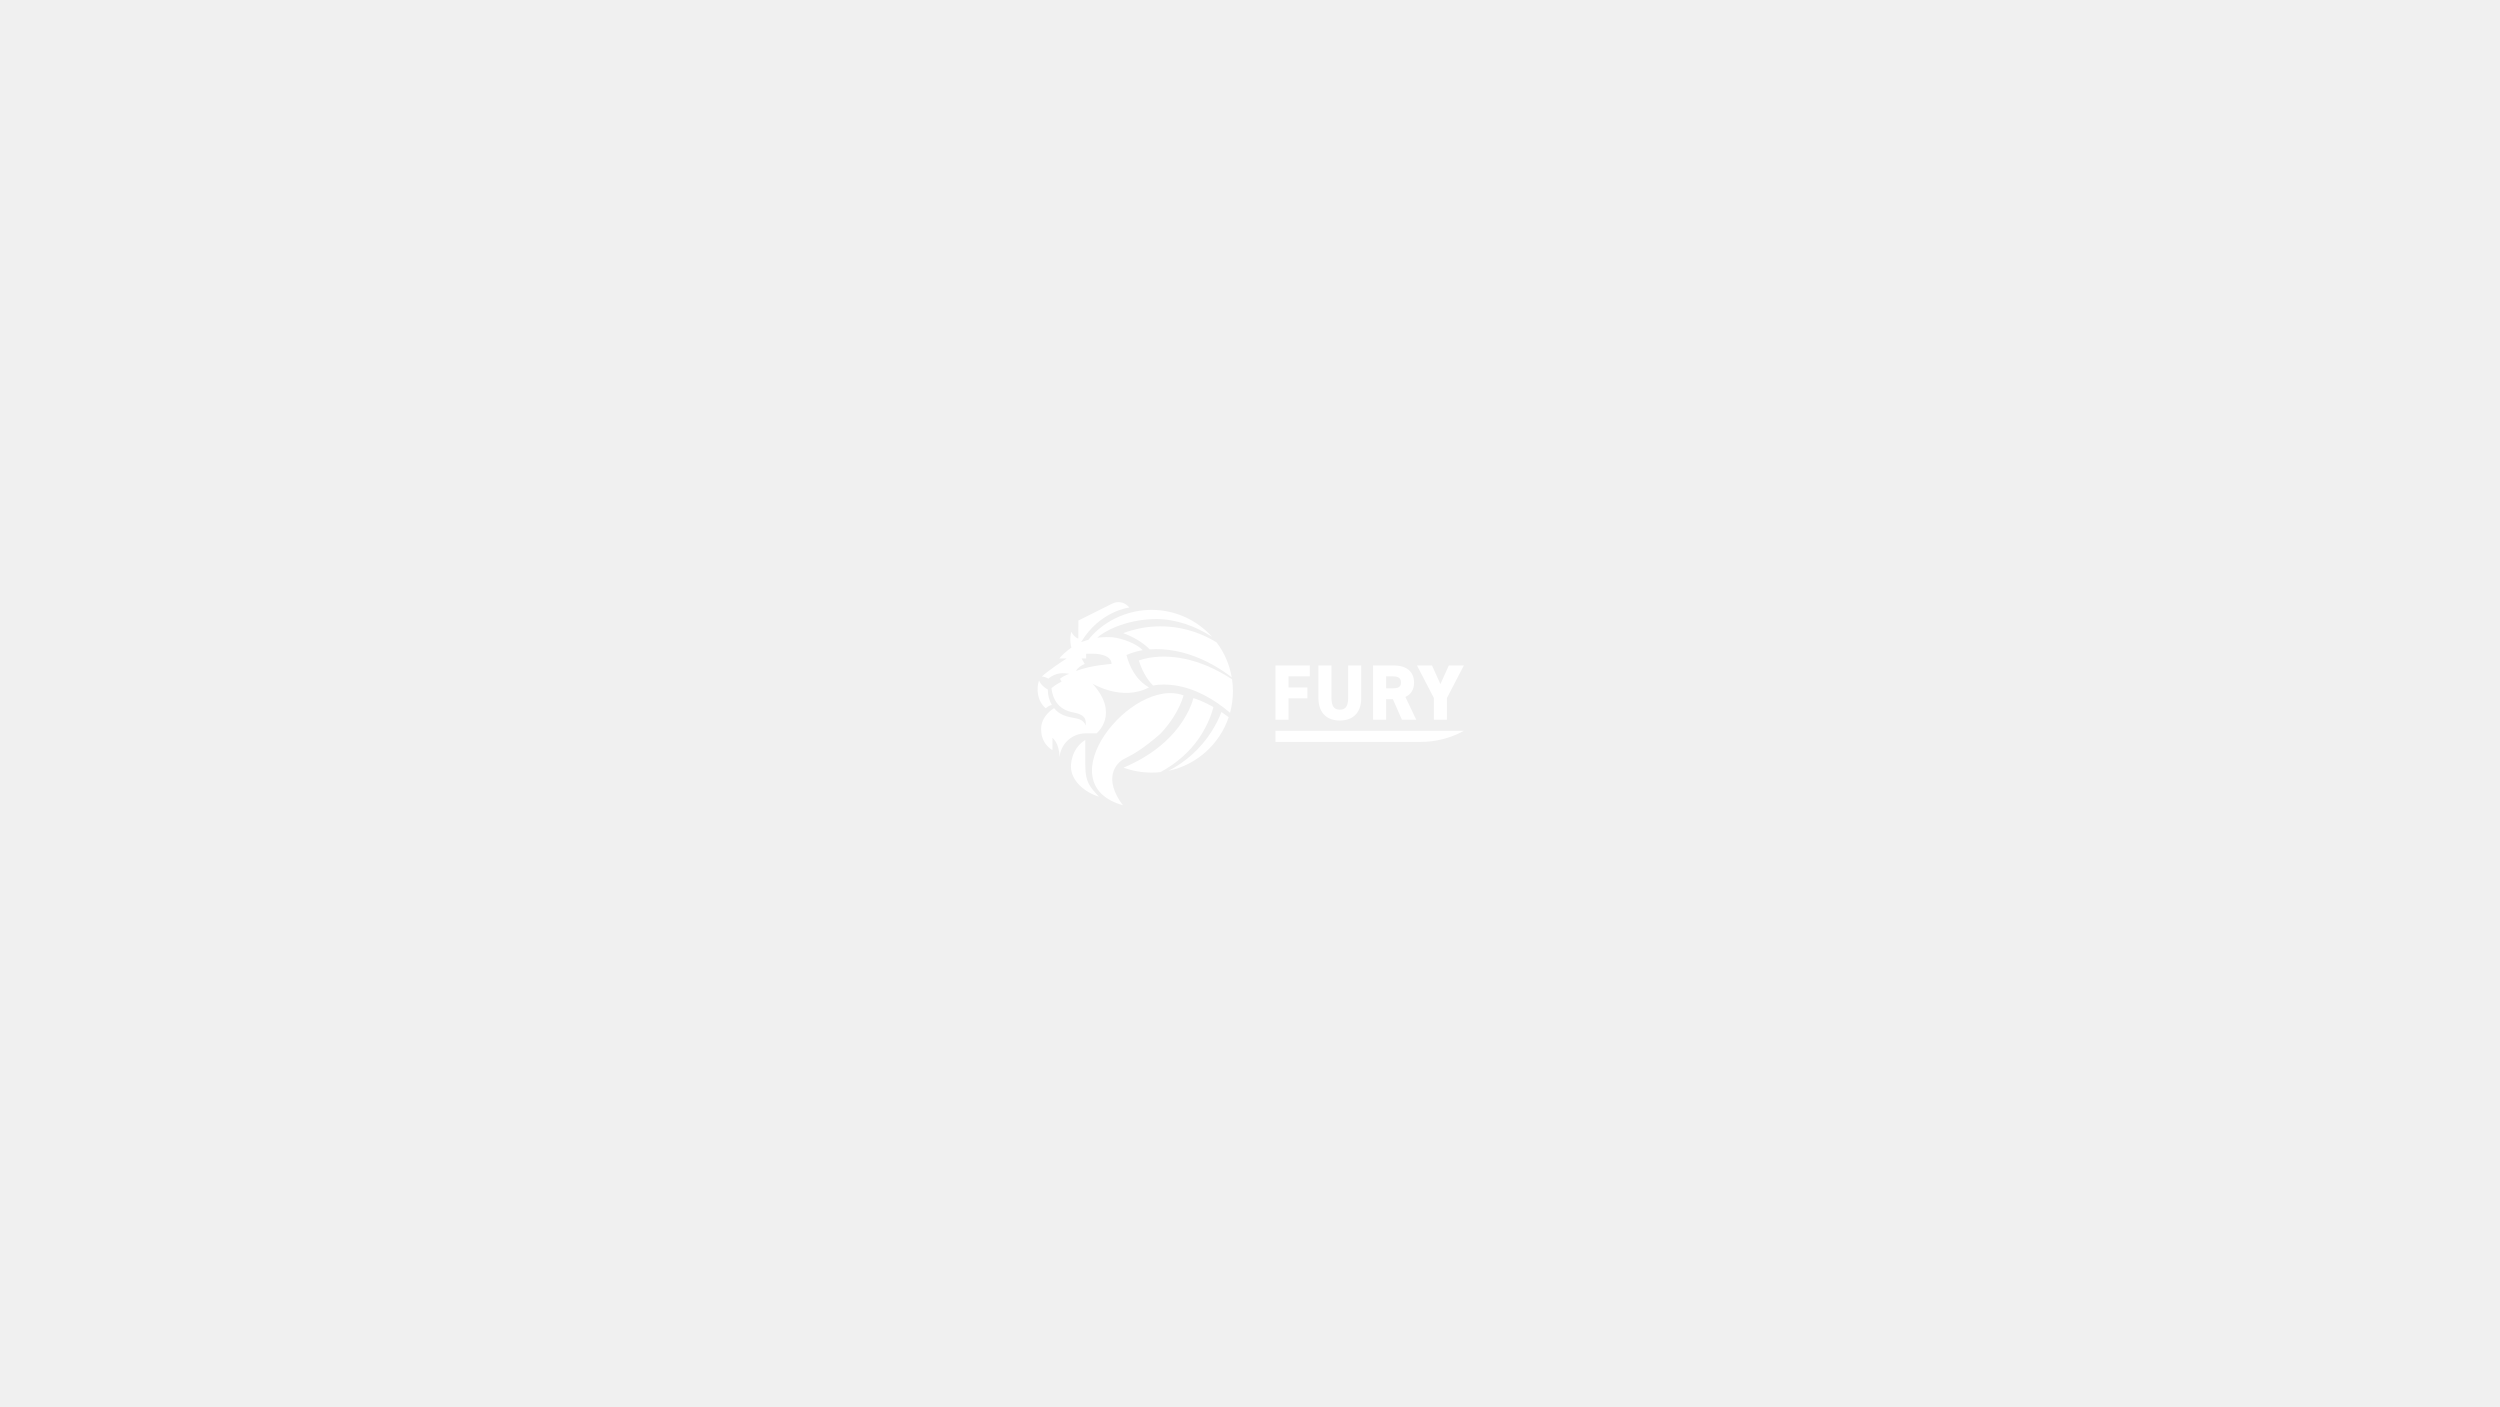
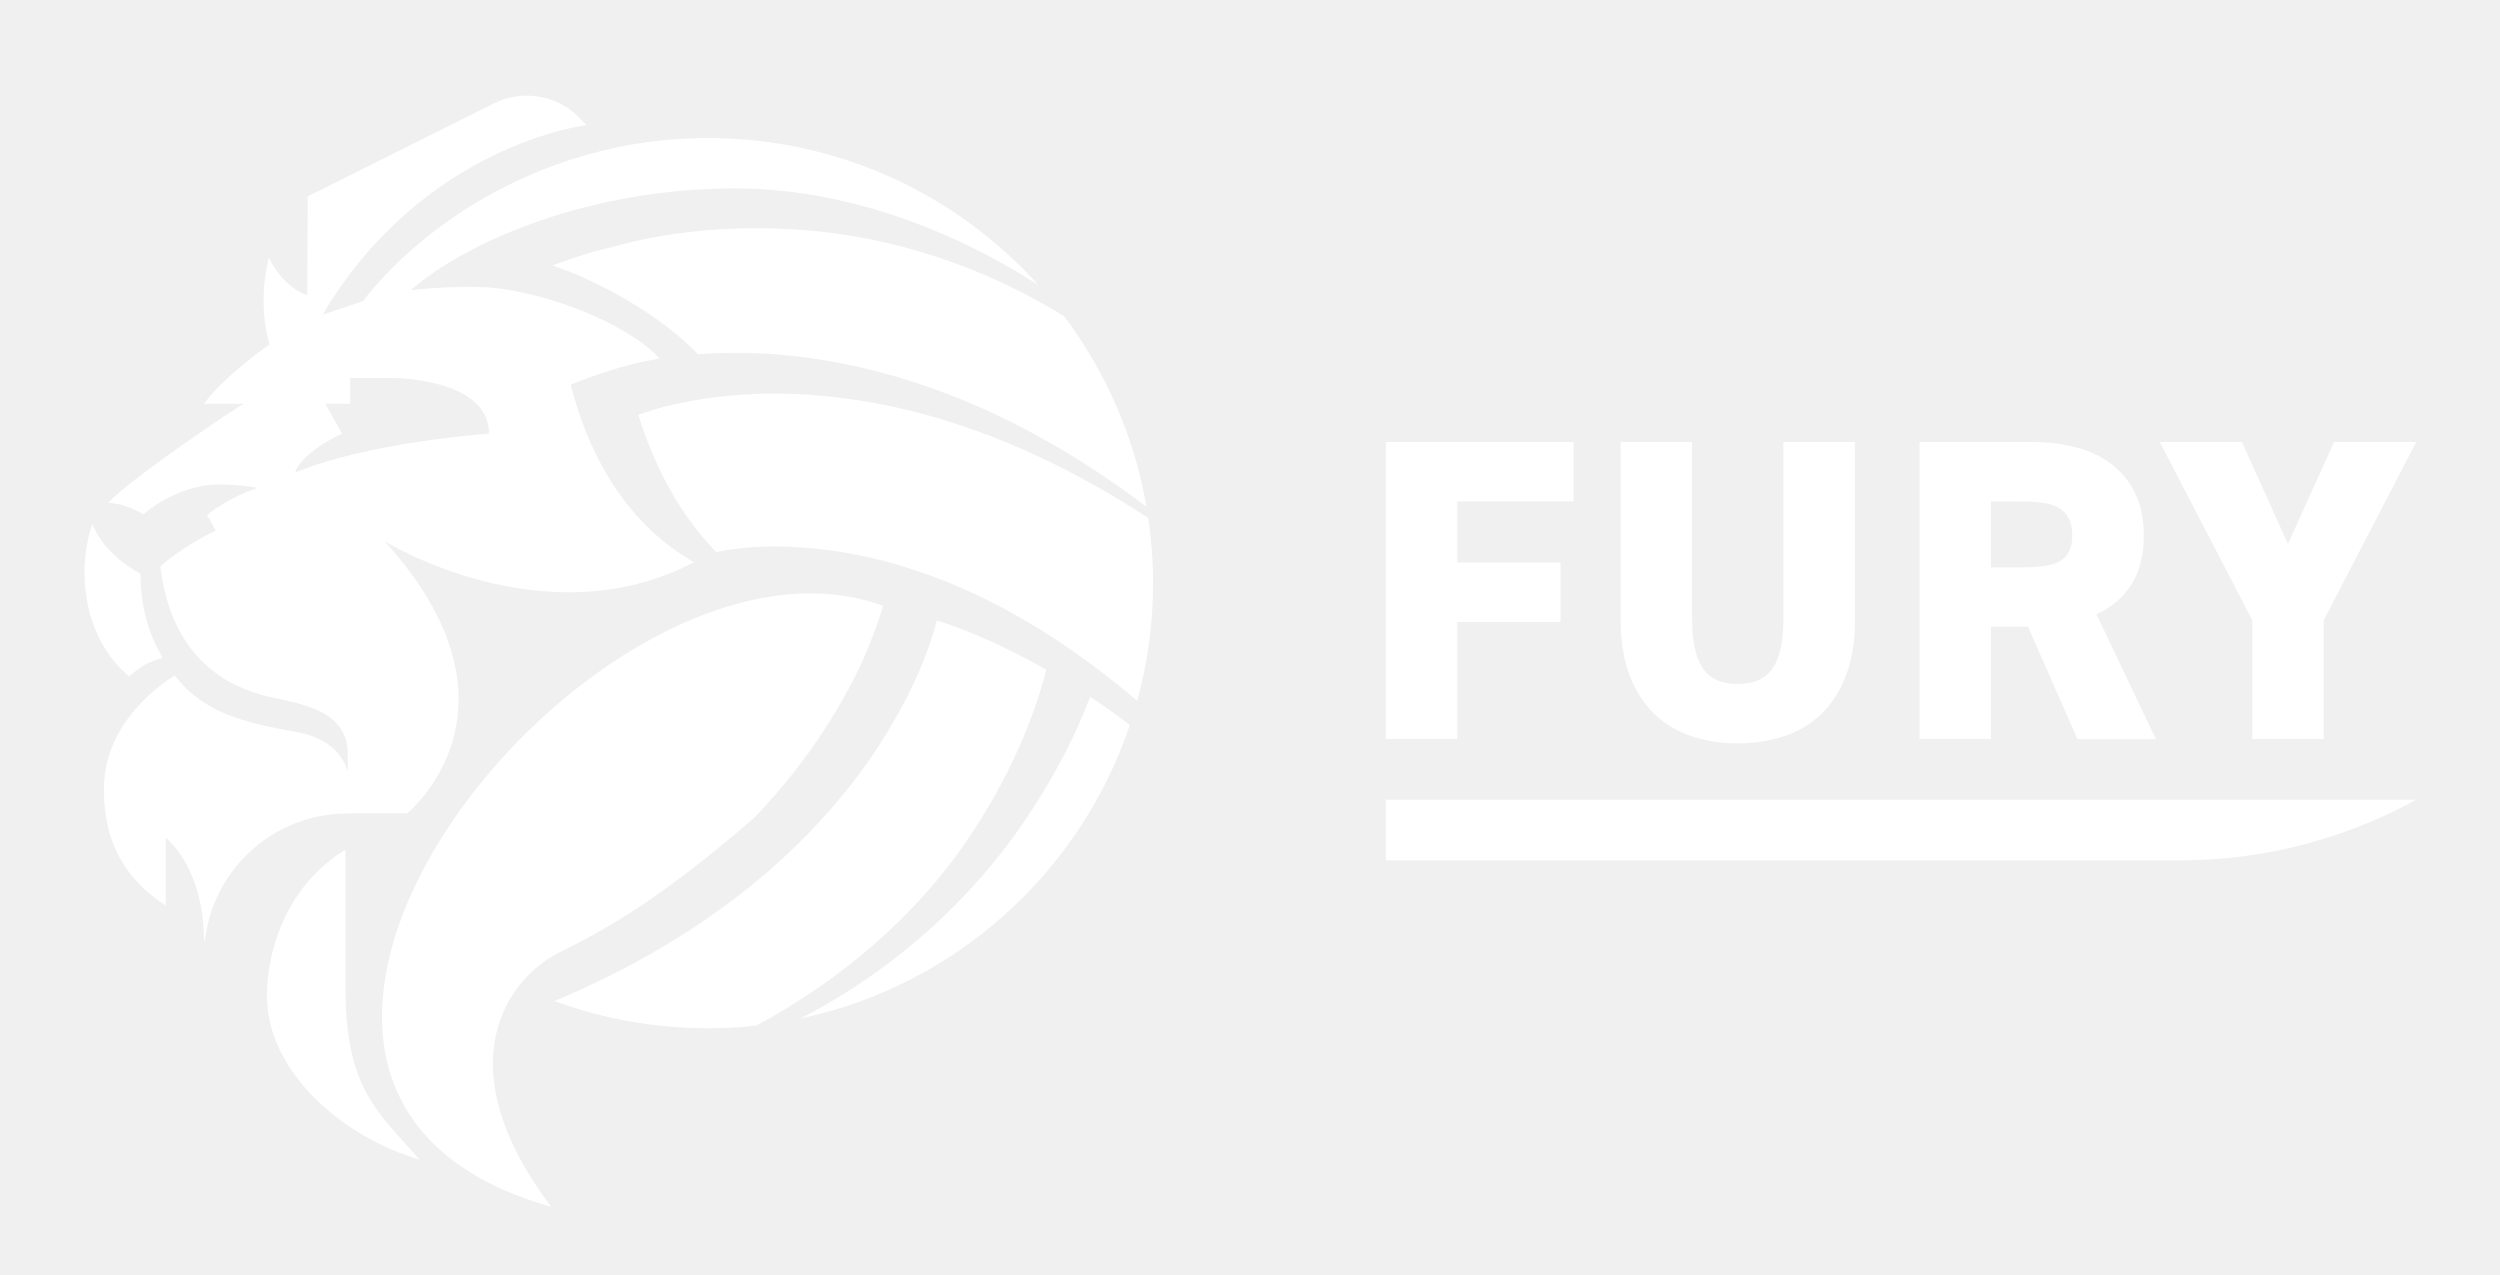
- <svg xmlns="http://www.w3.org/2000/svg" version="1.1" id="Layer_1" x="0px" y="0px" viewBox="0 0 1920 1080" style="enable-background:new 0 0 1920 1080;" xml:space="preserve">
+ <svg xmlns="http://www.w3.org/2000/svg" version="1.1" id="Layer_1" x="0px" y="0px" viewBox="785 449 351 179" style="enable-background:new 0 0 1920 1080;" xml:space="preserve">
  <style type="text/css">
	.st0{fill:#FFFFFF;}
</style>
  <g>
    <g>
      <path class="st0" d="M872.05,483.38c-0.3,0.08-0.61,0.16-0.91,0.25l-2.55,0.64c-1.99,0.56-4.06,1.26-6,2    c7.12,2.41,15.52,7.35,20.39,12.45c3.13-0.22,6.27-0.22,9.37-0.07c13.94,0.78,27.47,5.38,39.56,12.23    c4.91,2.77,9.59,5.89,14.05,9.27c-1.71-9.91-5.76-19.02-11.55-26.75c-11.2-6.9-23.93-11.2-37.05-12.14    C888.87,480.67,880.27,481.25,872.05,483.38z" />
      <path class="st0" d="M914.3,507.04c-10.31-2.7-21.24-3.67-31.75-1.84c-2.71,0.47-5.38,1.1-7.94,2.04    c2.26,7.18,5.77,13.99,10.95,19.27c5.48-1.12,11.22-0.92,16.69-0.15c15.93,2.39,30.28,10.68,42.42,21.05    c1.44-5.27,2.22-10.82,2.22-16.55c0-3.1-0.23-6.15-0.67-9.13C936.36,515.28,925.68,510.09,914.3,507.04z" />
      <path class="st0" d="M863.56,582.71c6.87-3.37,14.7-7.92,27.38-18.94c8.05-8.41,12.72-16.61,15.29-22.26    c1.89-4.38,2.77-7.45,2.77-7.45c-40.06-14.69-106.03,67.69-46.62,84.36C847.07,598.11,856.69,586.08,863.56,582.71z" />
      <path class="st0" d="M930.51,561.73c-8.07,12.85-19.69,23.34-33.13,30.27c21.72-4.59,39.28-20.47,46.25-41.21    c-1.82-1.38-3.68-2.7-5.58-3.96C936.11,552.06,933.47,557.03,930.51,561.73z" />
      <path class="st0" d="M920.84,566.9c4.76-7.04,8.56-14.78,10.83-22.97c0.08-0.3,0.16-0.6,0.23-0.9c-3.22-1.84-6.55-3.5-9.98-4.94    c-1.75-0.72-3.54-1.38-5.38-1.99c-1.67,6.34-4.73,12.31-8.26,17.77c-7.65,11.68-18.39,21.1-30.37,28.15    c-4.85,2.87-9.89,5.36-15.06,7.53c6.71,2.46,13.96,3.81,21.53,3.81c2.5,0,4.4-0.09,6.83-0.37    C902.79,586.74,913.46,577.8,920.84,566.9z" />
      <path class="st0" d="M803.14,543.97c1.53-1.39,2.67-2.01,4.69-2.64c-2.18-3.59-3.1-7.7-3.11-11.79c0-0.01-4.88-2.33-6.75-6.94    c0,0,0,0,0,0C795.76,528.85,796.57,538.51,803.14,543.97z" />
      <path class="st0" d="M804.92,531.33l0.02,0.05c0-0.02,0-0.04-0.01-0.07C804.93,531.32,804.92,531.32,804.92,531.33z" />
      <path class="st0" d="M822.02,517.08c0.04-0.01,0.06-0.01,0.06-0.01s-0.03-0.01-0.06-0.03L822.02,517.08z" />
      <path class="st0" d="M833.5,587.64v-19.37c-11.53,7.19-11.02,20.51-11.02,20.51c0,10.79,10.72,19.9,21.45,23.04    C837.96,605.05,833.5,601.81,833.5,587.64L833.5,587.64z" />
    </g>
    <path class="st0" d="M930.78,489.01c-11.44-12.67-27.98-20.63-46.39-20.63c-4.24,0-8.39,0.43-12.39,1.23   c-24.29,4.99-36.01,21.66-36.01,21.66l-5.7,1.91c14.22-23.94,37.04-26.61,37.04-26.61c-0.4-0.43-0.8-0.85-1.2-1.24   c-3.14-3.06-7.89-3.76-11.81-1.8c-9,4.49-20.93,10.45-26.11,13.03l-0.07,13.88c-2.24-0.64-4.5-3.23-5.38-5.28   c-1.51,5.93-0.37,10.77,0.09,12.2c-3.32,2.28-7.84,6.2-9.16,8.32h5.58c-1.26,0.6-15.86,10.48-19.11,13.93   c1.38,0.04,2.86,0.42,4.99,1.6c0,0,4.56-4.19,10.68-4.19c2.68,0,5.5,0.43,5.2,0.53c-2.68,0.89-5.25,2.4-6.99,3.76   c0.43,0.67,0.17,0.26,1.27,2.17c0,0-4.38,2.04-7.8,5.04c0.46,3.47,2.04,15.31,15.32,18.31c4.24,0.96,10.56,1.81,10.98,7.44   l0.04,3.04c-1.46-4.42-5.7-5.23-7.37-5.57c-7-1.22-12.97-2.64-16.93-7.91c-1.61,0.98-9.96,6.5-9.95,15.87   c0,3.47,0.31,11.08,8.67,16.44v-9.5c0,0,5.37,3.99,5.37,14.58c0.05-0.13,0.11-0.26,0.16-0.4c1.23-9.82,9.54-17.44,19.67-17.6   c0.42-0.02,0.85-0.03,1.27-0.03h7.43c0,0,18.16-14.71-3.17-38.2c0,0,22.52,13.93,43.43,2.95c-10.16-5.8-15.09-16.14-17.3-24.93   c4.23-1.73,7.73-2.64,7.73-2.64c1.56-0.43,3.15-0.77,4.75-1.04c-4.55-4.9-15.4-9.08-23.36-9.93c-5.69-0.41-11.59,0.35-11.59,0.35   c7.91-6.91,25.1-14.27,45.42-14.3C903.19,475.46,918.06,480.86,930.78,489.01z M822.02,517.08l-0.01-0.05   c0.04,0.02,0.06,0.03,0.06,0.03S822.05,517.07,822.02,517.08z M853.66,509.88c0,0-16.69,1.14-27.23,5.46c0,0,0.57-2.6,6.6-5.46   l-2.35-4.19h3.49v-3.62h6.03C840.2,502.08,853.66,502.08,853.66,509.88z" />
  </g>
  <g>
    <g>
      <path class="st0" d="M1005.92,519.4H989.6v8.58h14.5v8.34h-14.5v16.44h-10.03v-41.7h26.35V519.4z" />
      <path class="st0" d="M1045.44,535.9c0,3.1-0.42,5.75-1.27,7.95c-0.85,2.2-2,4-3.48,5.41c-1.47,1.41-3.21,2.45-5.23,3.11    c-2.01,0.66-4.17,1-6.47,1c-2.3,0-4.45-0.33-6.47-1c-2.01-0.66-3.76-1.7-5.23-3.11c-1.47-1.41-2.63-3.21-3.48-5.41    c-0.85-2.2-1.27-4.82-1.27-7.89v-24.9h10.03v24.9c0,3.06,0.49,5.34,1.48,6.83c0.99,1.49,2.63,2.24,4.93,2.24    c2.3,0,3.94-0.75,4.93-2.24c0.99-1.49,1.48-3.77,1.48-6.83v-24.9h10.03V535.9z" />
      <path class="st0" d="M1069.73,536.99h-5.2v15.77h-10.03v-41.7h15.71c2.42,0,4.59,0.27,6.53,0.82c1.93,0.54,3.59,1.37,4.96,2.48    s2.43,2.48,3.17,4.11c0.75,1.63,1.12,3.54,1.12,5.71c0,2.74-0.57,5.03-1.72,6.86c-1.15,1.83-2.79,3.23-4.93,4.2l8.34,17.53h-11    L1069.73,536.99z M1071.78,528.5c0.85-0.1,1.58-0.3,2.21-0.6c0.62-0.3,1.11-0.76,1.45-1.36c0.34-0.6,0.51-1.39,0.51-2.36    c0-1.01-0.17-1.82-0.51-2.45c-0.34-0.62-0.83-1.11-1.45-1.45c-0.62-0.34-1.36-0.57-2.21-0.69c-0.85-0.12-1.77-0.18-2.78-0.18    h-4.47v9.25h4.47C1070.01,528.65,1070.94,528.6,1071.78,528.5z" />
      <path class="st0" d="M1106.23,525.38l6.47-14.32h11.54l-12.99,25.02v16.68h-10.03v-16.68l-12.99-25.02h11.54L1106.23,525.38z" />
    </g>
    <path class="st0" d="M1124.24,561.28H979.57v8.52h111.46C1102.64,569.8,1114.06,566.87,1124.24,561.28L1124.24,561.28z" />
  </g>
</svg>
